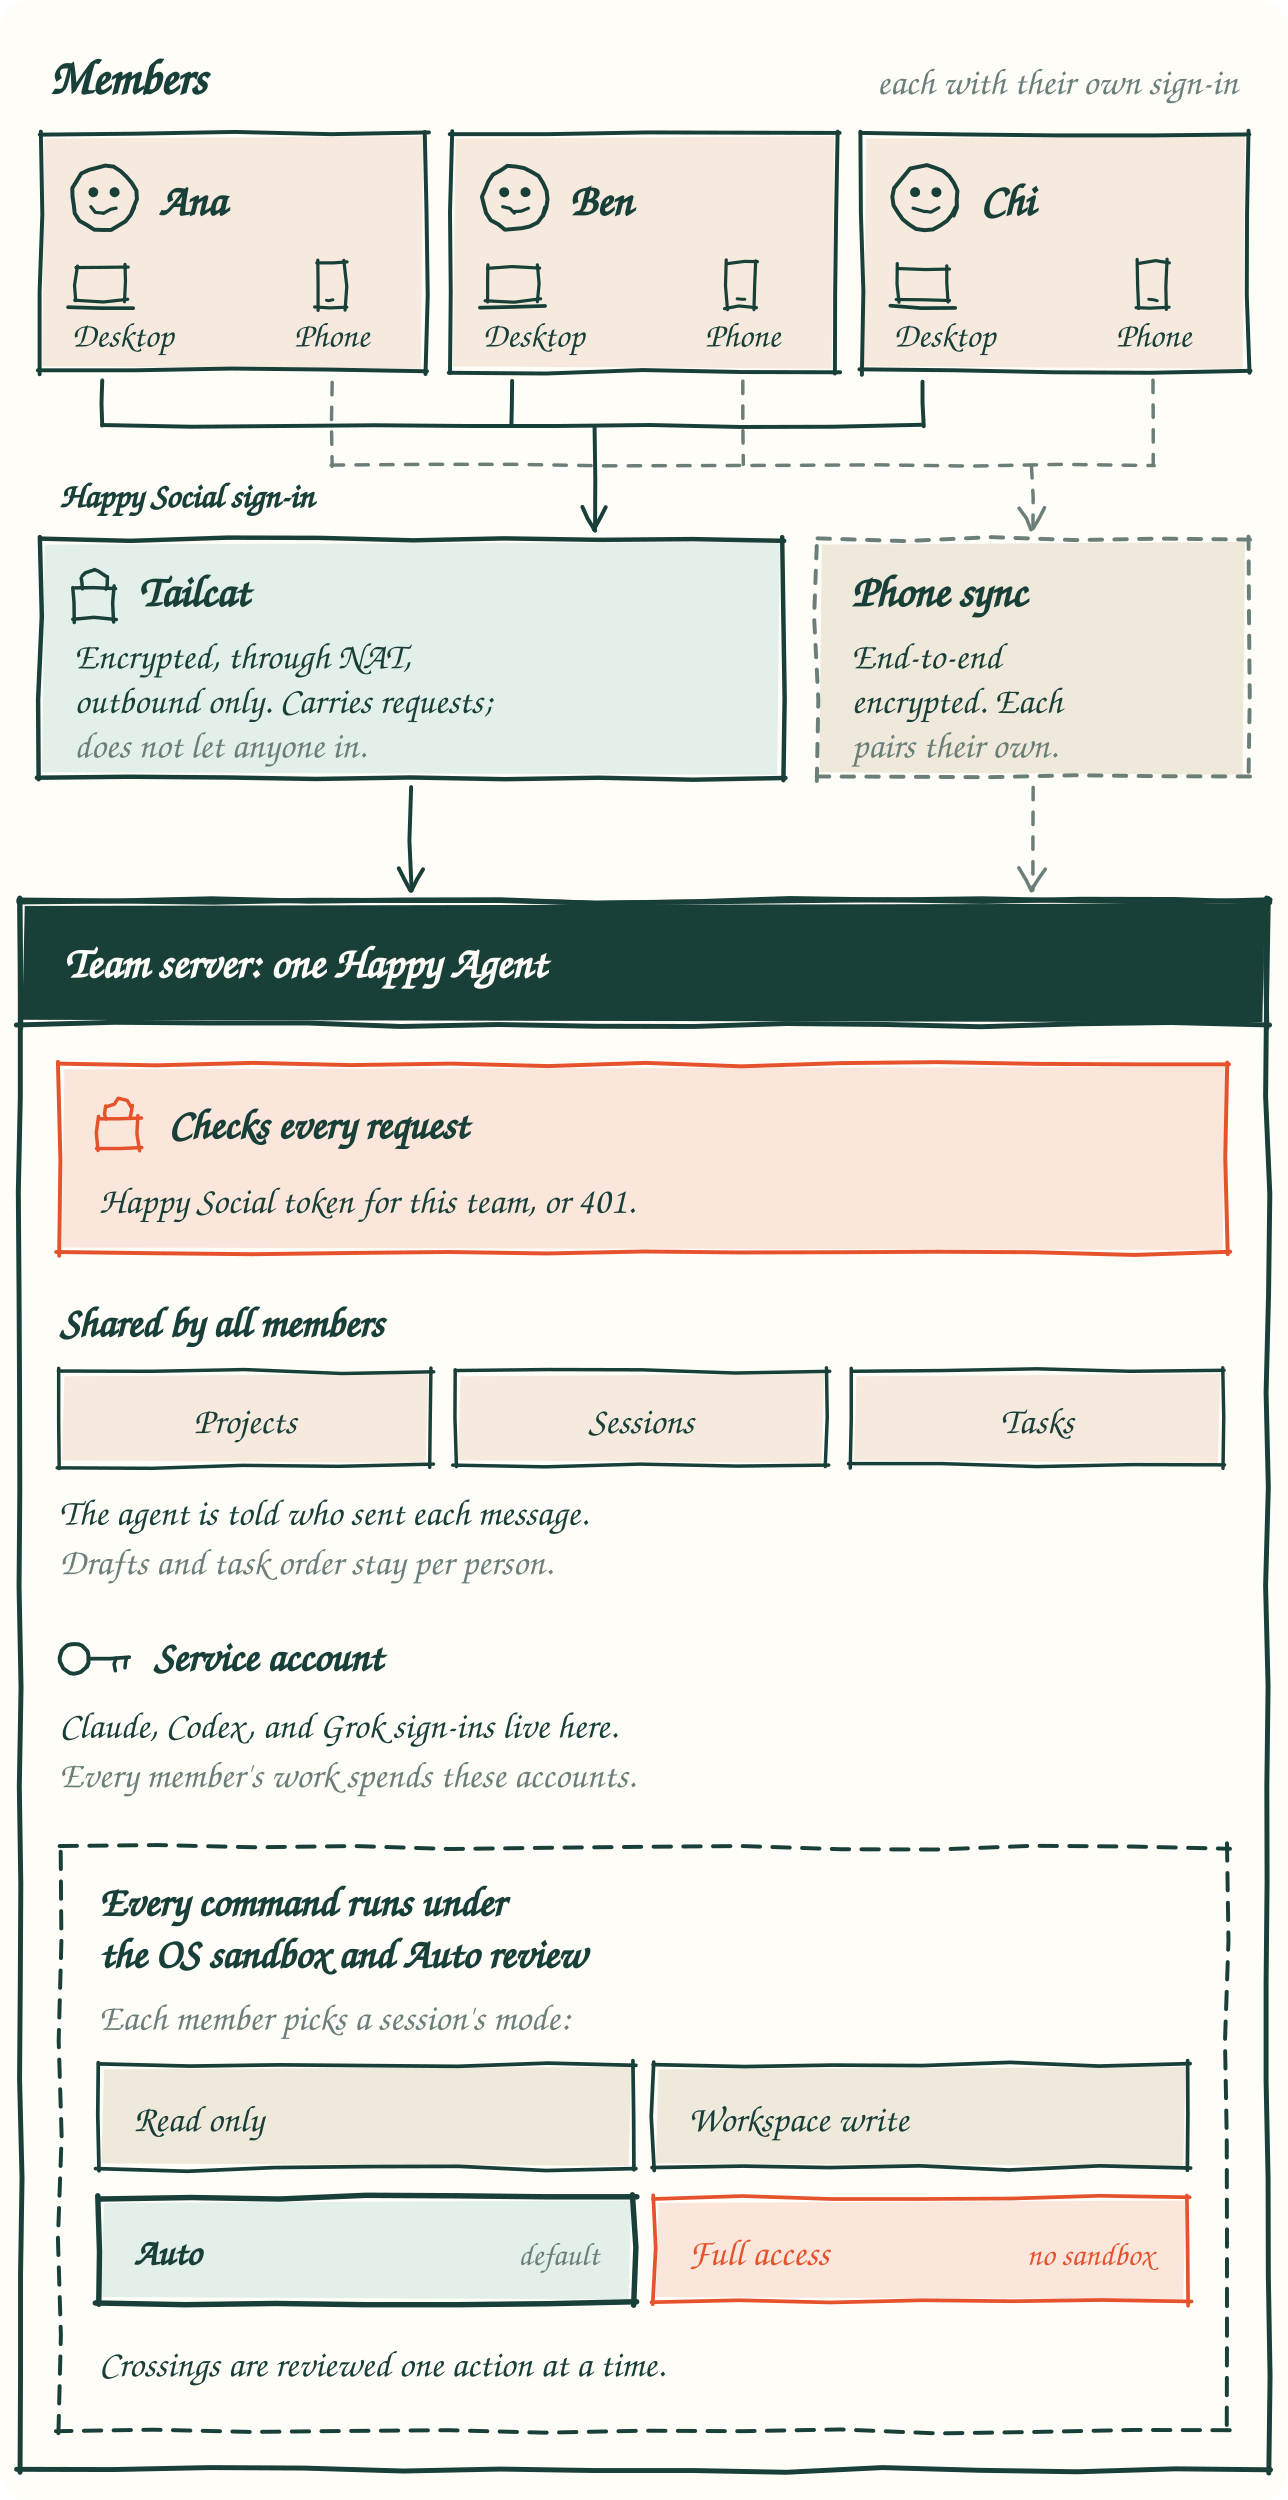
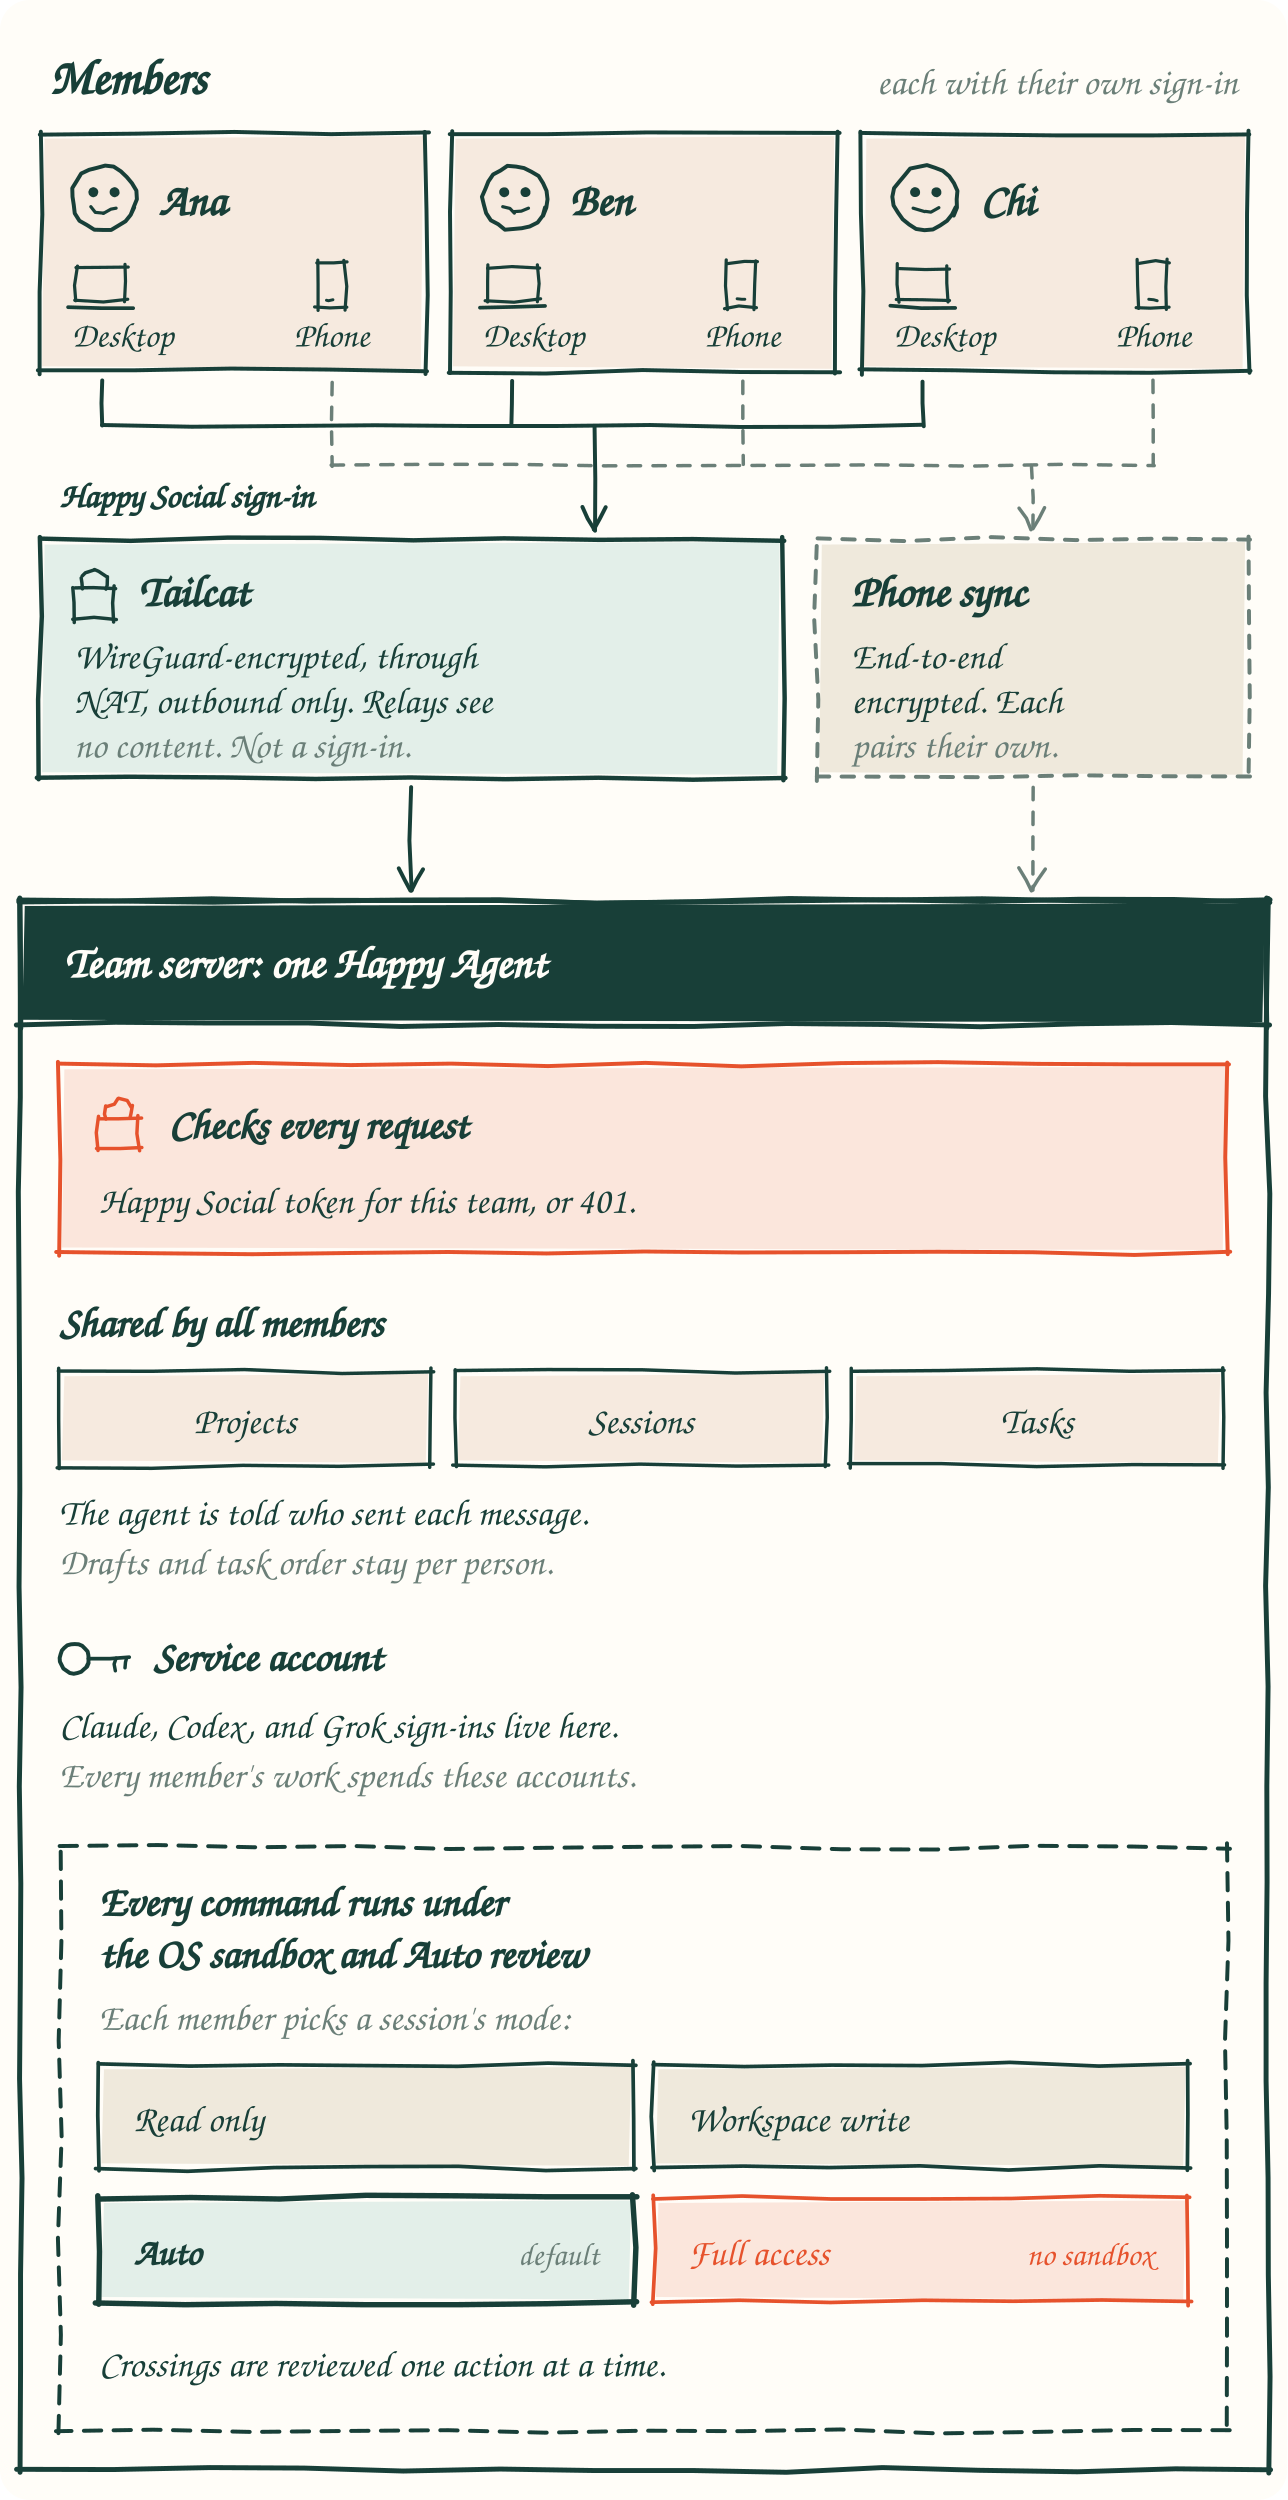
<svg xmlns="http://www.w3.org/2000/svg" width="520" height="1010" viewBox="0 0 520 1010" font-family="'Shantell Sans', 'Comic Sans MS', 'Chalkboard SE', 'Segoe Print', cursive" role="img">
  <rect x="0" y="0" width="520" height="1010" rx="12" fill="#fffdf8" />
  <text x="20" y="38" font-size="20" font-weight="700" fill="#183f38">Members</text>
  <text x="500" y="38" font-size="15" font-weight="400" fill="#6b7f78" text-anchor="end">each with their own sign-in</text>
  <path d="M18 56 L171 55 L170 149 L17 148 Z" fill="#f6eadf" />
  <path d="M16.1 54.4 L55.2 54.0 L94.7 53.3 L133.8 54.2 L173.3 53.5" fill="none" stroke="#183f38" stroke-width="1.6" stroke-linecap="round" stroke-linejoin="round" />
  <path d="M171.6 53.3 L172.3 84.8 L172.8 119.3 L171.9 151.1" fill="none" stroke="#183f38" stroke-width="1.6" stroke-linecap="round" stroke-linejoin="round" />
  <path d="M172.5 150.0 L132.6 149.3 L93.5 148.9 L54.4 149.6 L15.3 149.6" fill="none" stroke="#183f38" stroke-width="1.6" stroke-linecap="round" stroke-linejoin="round" />
  <path d="M16.0 151.2 L16.0 117.9 L17.1 86.7 L16.5 53.2" fill="none" stroke="#183f38" stroke-width="1.6" stroke-linecap="round" stroke-linejoin="round" />
  <path d="M54.2 83.8 L52.8 86.8 L50.7 89.4 L47.9 91.1 L44.9 92.9 L41.5 92.9 L38.1 92.8 L35.1 90.9 L32.1 89.2 L30.2 86.2 L29.8 82.8 L29.3 79.5 L29.2 76.0 L31.0 73.1 L32.8 70.1 L36.0 68.6 L39.2 67.8 L42.5 66.9 L45.9 67.3 L48.8 69.2 L51.2 71.5 L53.3 74.0 L55.1 77.0 L55.3 80.5 L54.0 83.7 L52.8 86.8" fill="none" stroke="#183f38" stroke-width="1.6" stroke-linecap="round" stroke-linejoin="round" />
  <path d="M38.6 77.9 L38.5 78.2 L38.4 78.4 L38.2 78.5 L37.9 78.6 L37.7 78.7 L37.4 78.6 L37.2 78.5 L37.0 78.3 L36.8 78.1 L36.8 77.9 L36.7 77.6 L36.8 77.4 L36.9 77.1 L37.0 76.9 L37.2 76.8 L37.5 76.7 L37.7 76.6 L38.0 76.7 L38.2 76.8 L38.5 77.0 L38.6 77.2 L38.7 77.4 L38.7 77.7 L38.6 77.9 L38.5 78.2" fill="none" stroke="#183f38" stroke-width="2" stroke-linecap="round" stroke-linejoin="round" />
  <path d="M47.3 78.0 L47.1 78.2 L47.0 78.4 L46.7 78.5 L46.5 78.6 L46.3 78.7 L46.0 78.6 L45.8 78.5 L45.6 78.3 L45.4 78.1 L45.3 77.9 L45.3 77.6 L45.3 77.4 L45.4 77.1 L45.6 76.9 L45.8 76.8 L46.1 76.7 L46.3 76.6 L46.6 76.7 L46.8 76.8 L47.0 77.0 L47.2 77.2 L47.2 77.4 L47.3 77.7 L47.3 78.0 L47.1 78.2" fill="none" stroke="#183f38" stroke-width="2" stroke-linecap="round" stroke-linejoin="round" />
  <path d="M36.7 83.5 L38.5 85.8 L41.7 86.1" fill="none" stroke="#183f38" stroke-width="1.3" stroke-linecap="round" stroke-linejoin="round" />
  <path d="M41.8 86.2 L44.8 84.5 L46.9 84.1" fill="none" stroke="#183f38" stroke-width="1.3" stroke-linecap="round" stroke-linejoin="round" />
  <text x="64" y="87" font-size="18" font-weight="700" fill="#183f38">Ana</text>
  <path d="M30.7 108.1 L42.2 108.0 L51.8 107.9" fill="none" stroke="#183f38" stroke-width="1.3" stroke-linecap="round" stroke-linejoin="round" />
  <path d="M50.5 106.8 L50.7 113.6 L50.3 121.9" fill="none" stroke="#183f38" stroke-width="1.3" stroke-linecap="round" stroke-linejoin="round" />
  <path d="M51.6 120.9 L41.8 122.0 L30.2 121.3" fill="none" stroke="#183f38" stroke-width="1.3" stroke-linecap="round" stroke-linejoin="round" />
  <path d="M30.6 121.5 L30.1 115.3 L31.3 107.5" fill="none" stroke="#183f38" stroke-width="1.3" stroke-linecap="round" stroke-linejoin="round" />
  <path d="M27.5 124.1 L41.0 124.5 L53.8 124.5" fill="none" stroke="#183f38" stroke-width="1.5" stroke-linecap="round" stroke-linejoin="round" />
  <text x="29" y="140" font-size="14" font-weight="400" fill="#183f38">Desktop</text>
  <path d="M128.0 106.2 L134.8 106.2 L140.2 105.8" fill="none" stroke="#183f38" stroke-width="1.3" stroke-linecap="round" stroke-linejoin="round" />
  <path d="M138.9 105.2 L140.1 115.7 L139.4 125.3" fill="none" stroke="#183f38" stroke-width="1.3" stroke-linecap="round" stroke-linejoin="round" />
  <path d="M140.1 124.1 L133.3 124.4 L127.1 124.0" fill="none" stroke="#183f38" stroke-width="1.3" stroke-linecap="round" stroke-linejoin="round" />
  <path d="M128.5 125.4 L128.5 114.8 L128.4 105.1" fill="none" stroke="#183f38" stroke-width="1.3" stroke-linecap="round" stroke-linejoin="round" />
  <path d="M131.9 121.3 L132.7 121.5 L134.5 121.1" fill="none" stroke="#183f38" stroke-width="1.2" stroke-linecap="round" stroke-linejoin="round" />
  <text x="134" y="140" font-size="14" font-weight="400" fill="#183f38" text-anchor="middle">Phone</text>
  <path d="M184 56 L337 55 L336 149 L183 148 Z" fill="#f6eadf" />
  <path d="M181.7 54.2 L221.2 54.2 L261.3 53.5 L298.8 53.6 L339.2 53.7" fill="none" stroke="#183f38" stroke-width="1.6" stroke-linecap="round" stroke-linejoin="round" />
  <path d="M338.4 53.2 L337.8 86.5 L337.4 118.7 L337.3 150.9" fill="none" stroke="#183f38" stroke-width="1.6" stroke-linecap="round" stroke-linejoin="round" />
  <path d="M339.4 150.4 L299.3 150.3 L259.6 149.5 L220.5 150.9 L181.3 150.6" fill="none" stroke="#183f38" stroke-width="1.6" stroke-linecap="round" stroke-linejoin="round" />
  <path d="M181.8 150.7 L182.1 117.9 L181.8 85.5 L182.7 53.0" fill="none" stroke="#183f38" stroke-width="1.6" stroke-linecap="round" stroke-linejoin="round" />
  <path d="M220.2 83.8 L219.3 87.1 L217.2 89.9 L214.0 91.5 L210.8 92.2 L207.5 92.5 L204.0 92.8 L201.3 90.6 L198.3 89.0 L196.4 86.1 L195.5 82.8 L194.7 79.5 L196.1 76.3 L197.3 73.3 L199.2 70.5 L202.2 68.9 L205.0 67.0 L208.5 67.3 L211.7 67.9 L214.7 69.4 L217.6 71.1 L219.4 74.0 L220.8 77.1 L221.2 80.5 L220.7 83.9 L219.4 87.2" fill="none" stroke="#183f38" stroke-width="1.6" stroke-linecap="round" stroke-linejoin="round" />
  <path d="M204.7 78.0 L204.5 78.2 L204.4 78.4 L204.2 78.5 L203.9 78.6 L203.7 78.7 L203.4 78.6 L203.2 78.5 L203.0 78.3 L202.8 78.1 L202.7 77.9 L202.7 77.6 L202.7 77.4 L202.8 77.1 L203.0 76.9 L203.2 76.8 L203.5 76.7 L203.7 76.7 L204.0 76.7 L204.3 76.8 L204.4 77.0 L204.6 77.2 L204.7 77.4 L204.7 77.7 L204.7 78.0 L204.6 78.2" fill="none" stroke="#183f38" stroke-width="2" stroke-linecap="round" stroke-linejoin="round" />
  <path d="M213.3 78.0 L213.2 78.2 L213.0 78.4 L212.8 78.5 L212.5 78.6 L212.3 78.6 L212.0 78.6 L211.7 78.5 L211.5 78.3 L211.4 78.1 L211.3 77.9 L211.3 77.6 L211.3 77.4 L211.4 77.1 L211.6 76.9 L211.8 76.8 L212.1 76.7 L212.3 76.6 L212.6 76.7 L212.8 76.8 L213.0 77.0 L213.2 77.2 L213.3 77.4 L213.3 77.7 L213.2 78.0 L213.1 78.2" fill="none" stroke="#183f38" stroke-width="2" stroke-linecap="round" stroke-linejoin="round" />
  <path d="M203.1 83.5 L206.0 84.2 L207.8 86.1" fill="none" stroke="#183f38" stroke-width="1.3" stroke-linecap="round" stroke-linejoin="round" />
  <path d="M207.6 85.5 L210.6 85.3 L213.5 84.1" fill="none" stroke="#183f38" stroke-width="1.3" stroke-linecap="round" stroke-linejoin="round" />
  <text x="230" y="87" font-size="18" font-weight="700" fill="#183f38">Ben</text>
  <path d="M197.0 108.4 L206.7 107.7 L218.0 108.3" fill="none" stroke="#183f38" stroke-width="1.3" stroke-linecap="round" stroke-linejoin="round" />
  <path d="M217.1 107.0 L217.8 114.6 L217.1 121.9" fill="none" stroke="#183f38" stroke-width="1.3" stroke-linecap="round" stroke-linejoin="round" />
  <path d="M218.4 120.7 L207.7 122.1 L196.0 121.5" fill="none" stroke="#183f38" stroke-width="1.3" stroke-linecap="round" stroke-linejoin="round" />
  <path d="M197.0 122.0 L197.0 113.6 L197.1 107.0" fill="none" stroke="#183f38" stroke-width="1.3" stroke-linecap="round" stroke-linejoin="round" />
  <path d="M193.9 124.3 L207.1 124.0 L220.2 123.6" fill="none" stroke="#183f38" stroke-width="1.5" stroke-linecap="round" stroke-linejoin="round" />
  <text x="195" y="140" font-size="14" font-weight="400" fill="#183f38">Desktop</text>
  <path d="M293.9 106.5 L300.8 105.6 L306.0 105.7" fill="none" stroke="#183f38" stroke-width="1.3" stroke-linecap="round" stroke-linejoin="round" />
  <path d="M305.3 105.4 L304.9 114.6 L304.6 125.1" fill="none" stroke="#183f38" stroke-width="1.3" stroke-linecap="round" stroke-linejoin="round" />
  <path d="M305.6 124.3 L298.5 123.6 L292.7 124.7" fill="none" stroke="#183f38" stroke-width="1.3" stroke-linecap="round" stroke-linejoin="round" />
  <path d="M293.9 125.1 L293.1 115.5 L293.4 105.0" fill="none" stroke="#183f38" stroke-width="1.3" stroke-linecap="round" stroke-linejoin="round" />
  <path d="M297.8 120.7 L299.6 120.9 L300.9 120.9" fill="none" stroke="#183f38" stroke-width="1.2" stroke-linecap="round" stroke-linejoin="round" />
  <text x="300" y="140" font-size="14" font-weight="400" fill="#183f38" text-anchor="middle">Phone</text>
  <path d="M350 56 L503 55 L502 149 L349 148 Z" fill="#f6eadf" />
  <path d="M347.7 53.7 L387.5 54.3 L426.6 54.7 L466.0 54.7 L504.7 54.3" fill="none" stroke="#183f38" stroke-width="1.6" stroke-linecap="round" stroke-linejoin="round" />
  <path d="M504.4 52.8 L503.8 86.5 L503.7 119.3 L504.8 150.6" fill="none" stroke="#183f38" stroke-width="1.6" stroke-linecap="round" stroke-linejoin="round" />
  <path d="M505.2 149.8 L464.7 150.6 L425.8 150.4 L385.8 149.6 L347.2 149.2" fill="none" stroke="#183f38" stroke-width="1.6" stroke-linecap="round" stroke-linejoin="round" />
  <path d="M348.2 151.4 L348.8 117.6 L347.8 86.2 L347.6 53.2" fill="none" stroke="#183f38" stroke-width="1.6" stroke-linecap="round" stroke-linejoin="round" />
  <path d="M386.1 83.7 L384.6 86.7 L382.6 89.2 L379.8 91.1 L376.9 92.7 L373.5 93.0 L370.1 92.5 L367.3 90.7 L364.7 88.6 L362.8 85.9 L361.0 83.0 L360.5 79.5 L361.2 76.0 L363.4 73.3 L365.5 70.8 L367.7 68.1 L371.1 67.4 L374.5 66.7 L377.8 67.8 L380.9 69.0 L383.5 71.2 L385.4 74.0 L386.8 77.1 L386.5 80.5 L386.6 83.9 L385.3 87.1" fill="none" stroke="#183f38" stroke-width="1.6" stroke-linecap="round" stroke-linejoin="round" />
  <path d="M370.6 77.9 L370.6 78.2 L370.4 78.4 L370.2 78.5 L369.9 78.6 L369.7 78.6 L369.4 78.6 L369.2 78.5 L369.0 78.4 L368.8 78.1 L368.7 77.9 L368.7 77.6 L368.7 77.4 L368.9 77.1 L369.0 76.9 L369.2 76.8 L369.5 76.6 L369.7 76.6 L370.0 76.7 L370.3 76.8 L370.5 77.0 L370.6 77.2 L370.7 77.4 L370.7 77.7 L370.7 78.0 L370.6 78.2" fill="none" stroke="#183f38" stroke-width="2" stroke-linecap="round" stroke-linejoin="round" />
  <path d="M379.3 78.0 L379.2 78.2 L379.0 78.4 L378.8 78.5 L378.5 78.7 L378.3 78.6 L378.0 78.6 L377.8 78.5 L377.6 78.3 L377.4 78.1 L377.3 77.9 L377.3 77.6 L377.4 77.4 L377.4 77.1 L377.6 76.9 L377.8 76.8 L378.1 76.7 L378.3 76.7 L378.6 76.7 L378.8 76.8 L379.1 77.0 L379.2 77.2 L379.3 77.4 L379.3 77.7 L379.3 78.0 L379.1 78.2" fill="none" stroke="#183f38" stroke-width="2" stroke-linecap="round" stroke-linejoin="round" />
  <path d="M368.9 84.1 L370.9 84.7 L373.6 85.5" fill="none" stroke="#183f38" stroke-width="1.3" stroke-linecap="round" stroke-linejoin="round" />
  <path d="M373.9 85.4 L376.1 85.7 L379.3 83.9" fill="none" stroke="#183f38" stroke-width="1.3" stroke-linecap="round" stroke-linejoin="round" />
  <text x="396" y="87" font-size="18" font-weight="700" fill="#183f38">Chi</text>
  <path d="M363.1 108.5 L373.8 108.9 L383.6 108.7" fill="none" stroke="#183f38" stroke-width="1.3" stroke-linecap="round" stroke-linejoin="round" />
  <path d="M382.5 107.4 L382.5 114.4 L383.0 122.0" fill="none" stroke="#183f38" stroke-width="1.3" stroke-linecap="round" stroke-linejoin="round" />
  <path d="M383.6 121.4 L372.8 121.1 L362.1 121.0" fill="none" stroke="#183f38" stroke-width="1.3" stroke-linecap="round" stroke-linejoin="round" />
  <path d="M363.2 122.1 L362.4 114.9 L362.5 106.5" fill="none" stroke="#183f38" stroke-width="1.3" stroke-linecap="round" stroke-linejoin="round" />
  <path d="M359.7 123.5 L372.3 124.5 L385.9 124.4" fill="none" stroke="#183f38" stroke-width="1.5" stroke-linecap="round" stroke-linejoin="round" />
  <text x="361" y="140" font-size="14" font-weight="400" fill="#183f38">Desktop</text>
  <path d="M459.6 106.5 L466.9 105.3 L472.4 106.2" fill="none" stroke="#183f38" stroke-width="1.3" stroke-linecap="round" stroke-linejoin="round" />
  <path d="M471.5 104.7 L471.0 115.9 L471.2 125.0" fill="none" stroke="#183f38" stroke-width="1.3" stroke-linecap="round" stroke-linejoin="round" />
  <path d="M472.3 124.1 L464.7 124.5 L459.0 124.3" fill="none" stroke="#183f38" stroke-width="1.3" stroke-linecap="round" stroke-linejoin="round" />
  <path d="M460.0 124.6 L459.6 115.3 L459.4 104.8" fill="none" stroke="#183f38" stroke-width="1.3" stroke-linecap="round" stroke-linejoin="round" />
  <path d="M464.1 120.9 L466.1 121.1 L467.5 121.5" fill="none" stroke="#183f38" stroke-width="1.2" stroke-linecap="round" stroke-linejoin="round" />
  <text x="466" y="140" font-size="14" font-weight="400" fill="#183f38" text-anchor="middle">Phone</text>
  <path d="M41.2 171.7 L77.5 172.4 L115.1 172.1 L151.5 171.8 L188.7 172.1 L225.5 172.1 L262.6 171.7 L299.0 172.5 L336.5 172.4 L372.5 171.6" fill="none" stroke="#183f38" stroke-width="1.6" stroke-linecap="round" stroke-linejoin="round" />
  <path d="M133.8 187.9 L171.0 187.6 L207.8 187.6 L244.3 188.2 L281.6 188.1 L318.3 188.0 L355.0 187.8 L392.5 188.3 L428.7 187.6 L466.3 188.1" fill="none" stroke="#6b7f78" stroke-width="1.4" stroke-linecap="round" stroke-linejoin="round" stroke-dasharray="5 5" />
  <path d="M41.3 153.7 L41.0 162.9 L41.3 171.9" fill="none" stroke="#183f38" stroke-width="1.6" stroke-linecap="round" stroke-linejoin="round" />
  <path d="M134.2 154.5 L133.9 171.0 L134.2 188.4" fill="none" stroke="#6b7f78" stroke-width="1.4" stroke-linecap="round" stroke-linejoin="round" stroke-dasharray="5 5" />
  <path d="M206.9 153.9 L206.8 163.2 L206.6 171.6" fill="none" stroke="#183f38" stroke-width="1.6" stroke-linecap="round" stroke-linejoin="round" />
  <path d="M300.1 154.0 L300.1 170.9 L300.3 187.6" fill="none" stroke="#6b7f78" stroke-width="1.4" stroke-linecap="round" stroke-linejoin="round" stroke-dasharray="5 5" />
  <path d="M372.7 154.2 L372.7 162.9 L373.2 172.2" fill="none" stroke="#183f38" stroke-width="1.6" stroke-linecap="round" stroke-linejoin="round" />
  <path d="M465.8 153.6 L465.9 171.1 L465.9 187.6" fill="none" stroke="#6b7f78" stroke-width="1.4" stroke-linecap="round" stroke-linejoin="round" stroke-dasharray="5 5" />
  <path d="M240.2 172.1 L240.5 193.5 L240.4 213.9" fill="none" stroke="#183f38" stroke-width="1.6" stroke-linecap="round" stroke-linejoin="round" />
  <path d="M235.3 204.8 L237.4 209.5 L240.4 214.4" fill="none" stroke="#183f38" stroke-width="1.6" stroke-linecap="round" stroke-linejoin="round" />
  <path d="M244.7 204.9 L242.4 209.4 L239.9 213.9" fill="none" stroke="#183f38" stroke-width="1.6" stroke-linecap="round" stroke-linejoin="round" />
  <path d="M416.7 188.1 L417.4 201.0 L417.3 214.1" fill="none" stroke="#6b7f78" stroke-width="1.4" stroke-linecap="round" stroke-linejoin="round" stroke-dasharray="5 5" />
  <path d="M411.7 205.3 L414.7 209.4 L416.5 214.0" fill="none" stroke="#6b7f78" stroke-width="1.4" stroke-linecap="round" stroke-linejoin="round" />
  <path d="M422.0 205.1 L419.7 209.6 L417.3 213.6" fill="none" stroke="#6b7f78" stroke-width="1.4" stroke-linecap="round" stroke-linejoin="round" />
  <text x="24" y="205" font-size="14" font-weight="700" fill="#183f38">Happy Social sign-in</text>
  <path d="M18 220 L315 219 L314 313 L17 312 Z" fill="#e3efe9" />
  <path d="M16.3 217.6 L52.8 218.5 L92.0 217.2 L129.1 217.3 L167.0 218.3 L203.6 217.5 L242.3 218.1 L279.9 217.8 L316.8 218.5" fill="none" stroke="#183f38" stroke-width="1.8" stroke-linecap="round" stroke-linejoin="round" />
  <path d="M316.0 217.0 L316.5 250.1 L317.0 282.2 L316.5 315.2" fill="none" stroke="#183f38" stroke-width="1.8" stroke-linecap="round" stroke-linejoin="round" />
  <path d="M317.3 314.3 L280.0 315.0 L241.8 314.2 L204.2 314.8 L165.8 314.1 L127.5 314.7 L91.5 314.1 L52.1 313.8 L14.9 314.2" fill="none" stroke="#183f38" stroke-width="1.8" stroke-linecap="round" stroke-linejoin="round" />
  <path d="M15.6 314.8 L15.4 282.6 L16.9 249.0 L16.1 217.0" fill="none" stroke="#183f38" stroke-width="1.8" stroke-linecap="round" stroke-linejoin="round" />
  <path d="M30.4 237.5 L37.7 237.4 L46.7 237.8" fill="none" stroke="#183f38" stroke-width="1.4" stroke-linecap="round" stroke-linejoin="round" />
  <path d="M46.1 236.7 L45.5 243.6 L45.9 251.3" fill="none" stroke="#183f38" stroke-width="1.4" stroke-linecap="round" stroke-linejoin="round" />
  <path d="M47.0 250.3 L38.0 249.4 L29.4 250.2" fill="none" stroke="#183f38" stroke-width="1.4" stroke-linecap="round" stroke-linejoin="round" />
  <path d="M30.0 251.5 L29.9 243.4 L29.4 237.4" fill="none" stroke="#183f38" stroke-width="1.4" stroke-linecap="round" stroke-linejoin="round" />
  <path d="M33.3 237.9 L33.1 235.5 L32.8 233.5" fill="none" stroke="#183f38" stroke-width="1.4" stroke-linecap="round" stroke-linejoin="round" />
  <path d="M33.2 232.7 L34.5 231.4 L37.9 230.3" fill="none" stroke="#183f38" stroke-width="1.4" stroke-linecap="round" stroke-linejoin="round" />
  <path d="M38.2 230.1 L39.8 230.8 L42.8 232.8" fill="none" stroke="#183f38" stroke-width="1.4" stroke-linecap="round" stroke-linejoin="round" />
  <path d="M43.4 233.0 L43.3 236.5 L42.8 238.0" fill="none" stroke="#183f38" stroke-width="1.4" stroke-linecap="round" stroke-linejoin="round" />
  <text x="56" y="245" font-size="18" font-weight="700" fill="#183f38">Tailcat</text>
-   <text x="30" y="270" font-size="15" font-weight="400" fill="#183f38">Encrypted, through NAT,</text>
-   <text x="30" y="288" font-size="15" font-weight="400" fill="#183f38">outbound only. Carries requests;</text>
-   <text x="30" y="306" font-size="15" font-weight="400" fill="#6b7f78">does not let anyone in.</text>
+   <text x="30" y="270" font-size="15" font-weight="400" fill="#183f38">WireGuard-encrypted, through</text>
+   <text x="30" y="288" font-size="15" font-weight="400" fill="#183f38">NAT, outbound only. Relays see</text>
+   <text x="30" y="306" font-size="15" font-weight="400" fill="#6b7f78">no content. Not a sign-in.</text>
  <path d="M332 220 L503 219 L502 313 L331 312 Z" fill="#efe9dc" />
  <path d="M330.3 217.5 L365.6 218.6 L400.6 217.0 L434.5 218.2 L469.2 217.6 L505.0 218.0" fill="none" stroke="#6b7f78" stroke-width="1.6" stroke-linecap="round" stroke-linejoin="round" stroke-dasharray="5 5" />
  <path d="M504.4 216.8 L504.6 249.5 L504.9 281.5 L504.4 314.7" fill="none" stroke="#6b7f78" stroke-width="1.6" stroke-linecap="round" stroke-linejoin="round" stroke-dasharray="5 5" />
  <path d="M505.0 313.7 L470.5 313.6 L434.2 313.2 L399.0 314.0 L364.6 313.8 L329.2 313.7" fill="none" stroke="#6b7f78" stroke-width="1.6" stroke-linecap="round" stroke-linejoin="round" stroke-dasharray="5 5" />
  <path d="M330.0 315.5 L330.6 282.6 L328.9 249.4 L330.1 216.7" fill="none" stroke="#6b7f78" stroke-width="1.6" stroke-linecap="round" stroke-linejoin="round" stroke-dasharray="5 5" />
  <text x="344" y="245" font-size="18" font-weight="700" fill="#183f38">Phone sync</text>
  <text x="344" y="270" font-size="15" font-weight="400" fill="#183f38">End-to-end</text>
  <text x="344" y="288" font-size="15" font-weight="400" fill="#183f38">encrypted. Each</text>
  <text x="344" y="306" font-size="15" font-weight="400" fill="#6b7f78">pairs their own.</text>
  <path d="M166.1 318.0 L165.4 339.6 L166.3 359.7" fill="none" stroke="#183f38" stroke-width="1.6" stroke-linecap="round" stroke-linejoin="round" />
  <path d="M161.1 350.8 L163.5 355.5 L165.8 359.8" fill="none" stroke="#183f38" stroke-width="1.6" stroke-linecap="round" stroke-linejoin="round" />
  <path d="M170.9 351.2 L168.4 355.4 L166.2 359.8" fill="none" stroke="#183f38" stroke-width="1.6" stroke-linecap="round" stroke-linejoin="round" />
  <path d="M417.4 318.1 L417.3 338.8 L417.3 359.6" fill="none" stroke="#6b7f78" stroke-width="1.4" stroke-linecap="round" stroke-linejoin="round" stroke-dasharray="5 5" />
  <path d="M411.6 350.6 L414.6 355.6 L416.7 359.9" fill="none" stroke="#6b7f78" stroke-width="1.4" stroke-linecap="round" stroke-linejoin="round" />
  <path d="M422.3 351.1 L419.3 355.4 L416.7 359.6" fill="none" stroke="#6b7f78" stroke-width="1.4" stroke-linecap="round" stroke-linejoin="round" />
  <path d="M7.6 364.4 L46.7 364.0 L86.0 364.5 L125.2 363.7 L163.0 363.8 L201.3 363.8 L241.5 364.9 L280.5 364.3 L319.0 363.0 L357.3 363.6 L396.8 363.1 L435.1 363.9 L474.7 364.5 L513.1 363.5" fill="none" stroke="#183f38" stroke-width="2" stroke-linecap="round" stroke-linejoin="round" />
  <path d="M512.4 363.0 L511.7 402.8 L511.3 442.9 L513.0 482.3 L512.5 522.7 L511.5 562.6 L512.4 600.9 L511.3 640.7 L512.3 681.4 L511.8 721.6 L511.9 760.4 L511.5 801.2 L511.5 840.8 L512.3 879.9 L512.4 919.0 L513.1 960.2 L512.6 999.1" fill="none" stroke="#183f38" stroke-width="2" stroke-linecap="round" stroke-linejoin="round" />
  <path d="M513.3 997.8 L474.9 997.4 L435.3 998.6 L395.6 998.0 L356.5 996.9 L317.7 998.8 L280.3 998.1 L240.2 998.1 L202.1 997.5 L162.9 998.3 L122.8 997.1 L84.8 996.9 L45.7 997.7 L6.7 997.6" fill="none" stroke="#183f38" stroke-width="2" stroke-linecap="round" stroke-linejoin="round" />
  <path d="M8.1 998.8 L8.3 958.3 L8.3 918.8 L8.9 880.0 L7.9 839.8 L8.2 800.6 L8.4 761.0 L7.8 721.7 L8.5 681.7 L7.7 641.1 L8.0 602.3 L7.9 561.8 L7.7 522.8 L7.4 481.4 L8.2 443.3 L8.2 402.9 L8.0 362.8" fill="none" stroke="#183f38" stroke-width="2" stroke-linecap="round" stroke-linejoin="round" />
  <path d="M10 366 L511 365 L510 413 L9 412 Z" fill="#183f38" />
  <path d="M7.6 363.6 L46.7 364.0 L85.5 363.1 L124.9 364.1 L162.9 363.6 L202.0 363.5 L240.2 364.9 L280.9 364.4 L319.5 363.9 L358.2 363.5 L397.0 364.2 L436.1 363.3 L474.7 363.4 L513.0 364.6" fill="none" stroke="#183f38" stroke-width="2" stroke-linecap="round" stroke-linejoin="round" />
  <path d="M511.7 362.8 L511.3 388.1 L511.8 415.3" fill="none" stroke="#183f38" stroke-width="2" stroke-linecap="round" stroke-linejoin="round" />
  <path d="M512.9 414.1 L473.2 413.1 L436.0 413.6 L396.2 414.8 L358.3 413.9 L317.8 413.5 L280.3 414.7 L239.9 414.6 L201.3 413.9 L162.0 414.7 L124.8 413.3 L85.1 413.3 L46.7 413.0 L6.6 414.1" fill="none" stroke="#183f38" stroke-width="2" stroke-linecap="round" stroke-linejoin="round" />
  <path d="M8.4 415.4 L8.3 388.3 L8.0 363.4" fill="none" stroke="#183f38" stroke-width="2" stroke-linecap="round" stroke-linejoin="round" />
  <text x="26" y="395" font-size="18" font-weight="700" fill="#fffdf8">Team server: one Happy Agent</text>
  <path d="M26 432 L495 431 L494 505 L25 504 Z" fill="#fbe6dc" />
  <path d="M23.6 429.7 L63.0 430.4 L102.2 429.4 L141.7 430.3 L182.2 429.7 L221.4 430.7 L260.7 429.4 L299.5 430.8 L339.7 429.5 L379.0 429.1 L419.1 429.8 L457.6 430.0 L496.5 430.0" fill="none" stroke="#e6522c" stroke-width="1.6" stroke-linecap="round" stroke-linejoin="round" />
  <path d="M495.8 429.3 L495.0 467.6 L496.0 506.7" fill="none" stroke="#e6522c" stroke-width="1.6" stroke-linecap="round" stroke-linejoin="round" />
  <path d="M497.0 505.7 L458.3 507.0 L417.1 505.9 L379.0 505.7 L339.9 505.9 L298.9 506.0 L260.3 505.6 L220.8 506.4 L181.0 505.8 L142.2 506.2 L102.0 506.7 L61.8 506.3 L22.7 505.8" fill="none" stroke="#e6522c" stroke-width="1.6" stroke-linecap="round" stroke-linejoin="round" />
  <path d="M23.9 507.3 L24.4 468.6 L23.4 429.0" fill="none" stroke="#e6522c" stroke-width="1.6" stroke-linecap="round" stroke-linejoin="round" />
  <path d="M40.1 452.0 L47.6 452.0 L57.2 451.7" fill="none" stroke="#e6522c" stroke-width="1.4" stroke-linecap="round" stroke-linejoin="round" />
  <path d="M55.7 450.7 L55.3 458.0 L56.4 464.9" fill="none" stroke="#e6522c" stroke-width="1.4" stroke-linecap="round" stroke-linejoin="round" />
  <path d="M57.3 463.6 L48.8 464.0 L39.0 464.0" fill="none" stroke="#e6522c" stroke-width="1.4" stroke-linecap="round" stroke-linejoin="round" />
  <path d="M39.6 464.8 L38.9 457.6 L39.8 451.0" fill="none" stroke="#e6522c" stroke-width="1.4" stroke-linecap="round" stroke-linejoin="round" />
  <path d="M42.8 452.1 L42.2 450.1 L42.7 446.8" fill="none" stroke="#e6522c" stroke-width="1.4" stroke-linecap="round" stroke-linejoin="round" />
  <path d="M42.7 447.2 L46.2 446.1 L47.6 443.9" fill="none" stroke="#e6522c" stroke-width="1.4" stroke-linecap="round" stroke-linejoin="round" />
  <path d="M47.9 443.7 L51.4 444.6 L53.0 447.3" fill="none" stroke="#e6522c" stroke-width="1.4" stroke-linecap="round" stroke-linejoin="round" />
  <path d="M53.5 446.6 L52.9 450.0 L52.5 451.7" fill="none" stroke="#e6522c" stroke-width="1.4" stroke-linecap="round" stroke-linejoin="round" />
  <text x="68" y="460" font-size="17" font-weight="700" fill="#183f38">Checks every request</text>
  <text x="40" y="490" font-size="15" font-weight="400" fill="#183f38">Happy Social token for this team, or 401.</text>
  <text x="24" y="540" font-size="17" font-weight="700" fill="#183f38">Shared by all members</text>
  <path d="M26 556 L173 555 L172 591 L25 590 Z" fill="#f6eadf" />
  <path d="M23.6 553.9 L61.3 554.0 L98.7 553.3 L138.2 554.9 L175.2 554.2" fill="none" stroke="#183f38" stroke-width="1.4" stroke-linecap="round" stroke-linejoin="round" />
  <path d="M174.1 552.7 L173.8 573.9 L173.6 592.8" fill="none" stroke="#183f38" stroke-width="1.4" stroke-linecap="round" stroke-linejoin="round" />
  <path d="M175.1 591.5 L136.8 592.4 L98.1 592.0 L61.4 593.2 L23.1 593.0" fill="none" stroke="#183f38" stroke-width="1.4" stroke-linecap="round" stroke-linejoin="round" />
  <path d="M23.9 593.3 L23.7 573.6 L23.7 552.8" fill="none" stroke="#183f38" stroke-width="1.4" stroke-linecap="round" stroke-linejoin="round" />
  <text x="99" y="579" font-size="15" font-weight="400" fill="#183f38" text-anchor="middle">Projects</text>
  <path d="M186 556 L333 555 L332 591 L185 590 Z" fill="#f6eadf" />
  <path d="M184.0 553.7 L221.2 553.3 L259.4 553.4 L297.1 554.7 L335.2 554.0" fill="none" stroke="#183f38" stroke-width="1.4" stroke-linecap="round" stroke-linejoin="round" />
  <path d="M333.9 552.6 L334.2 572.7 L333.4 592.5" fill="none" stroke="#183f38" stroke-width="1.4" stroke-linecap="round" stroke-linejoin="round" />
  <path d="M334.8 591.9 L297.8 592.3 L258.5 591.5 L220.3 592.6 L182.9 591.9" fill="none" stroke="#183f38" stroke-width="1.4" stroke-linecap="round" stroke-linejoin="round" />
  <path d="M184.4 592.5 L183.8 572.8 L183.9 553.4" fill="none" stroke="#183f38" stroke-width="1.4" stroke-linecap="round" stroke-linejoin="round" />
  <text x="259" y="579" font-size="15" font-weight="400" fill="#183f38" text-anchor="middle">Sessions</text>
  <path d="M346 556 L493 555 L492 591 L345 590 Z" fill="#f6eadf" />
  <path d="M344.3 554.0 L380.9 553.7 L419.0 553.0 L456.6 554.0 L494.5 553.6" fill="none" stroke="#183f38" stroke-width="1.4" stroke-linecap="round" stroke-linejoin="round" />
  <path d="M494.0 552.6 L494.4 572.5 L494.1 593.2" fill="none" stroke="#183f38" stroke-width="1.4" stroke-linecap="round" stroke-linejoin="round" />
  <path d="M494.7 591.8 L457.4 591.7 L418.8 592.5 L380.5 591.3 L342.8 591.3" fill="none" stroke="#183f38" stroke-width="1.4" stroke-linecap="round" stroke-linejoin="round" />
  <path d="M343.5 593.1 L343.9 573.6 L343.9 552.8" fill="none" stroke="#183f38" stroke-width="1.4" stroke-linecap="round" stroke-linejoin="round" />
  <text x="419" y="579" font-size="15" font-weight="400" fill="#183f38" text-anchor="middle">Tasks</text>
  <text x="24" y="616" font-size="15" font-weight="400" fill="#183f38">The agent is told who sent each message.</text>
  <text x="24" y="636" font-size="15" font-weight="400" fill="#6b7f78">Drafts and task order stay per person.</text>
  <path d="M35.8 671.8 L35.2 673.3 L34.0 674.3 L32.8 675.4 L31.3 675.9 L29.8 676.2 L28.2 675.9 L26.9 675.0 L25.6 674.1 L24.9 672.7 L24.2 671.3 L24.1 669.8 L24.5 668.3 L25.0 666.8 L26.0 665.7 L27.2 664.7 L28.7 664.3 L30.2 664.2 L31.8 664.3 L33.2 664.9 L34.3 666.0 L35.4 667.2 L35.7 668.7 L35.8 670.2 L35.7 671.8 L35.0 673.2" fill="none" stroke="#183f38" stroke-width="1.6" stroke-linecap="round" stroke-linejoin="round" />
  <path d="M35.7 670.1 L44.4 670.1 L52.2 669.5" fill="none" stroke="#183f38" stroke-width="1.5" stroke-linecap="round" stroke-linejoin="round" />
  <path d="M46.9 669.9 L46.1 672.3 L46.6 675.0" fill="none" stroke="#183f38" stroke-width="1.4" stroke-linecap="round" stroke-linejoin="round" />
  <path d="M51.1 670.0 L50.7 671.5 L50.5 673.8" fill="none" stroke="#183f38" stroke-width="1.4" stroke-linecap="round" stroke-linejoin="round" />
  <text x="62" y="675" font-size="17" font-weight="700" fill="#183f38">Service account</text>
  <text x="24" y="702" font-size="15" font-weight="400" fill="#183f38">Claude, Codex, and Grok sign-ins live here.</text>
  <text x="24" y="722" font-size="15" font-weight="400" fill="#6b7f78">Every member's work spends these accounts.</text>
  <path d="M24.1 745.8 L63.8 745.4 L102.8 746.3 L143.2 745.8 L181.8 747.0 L221.6 746.5 L260.7 746.1 L299.7 745.8 L340.0 747.1 L378.5 747.2 L417.2 745.7 L457.6 746.0 L496.9 746.9" fill="none" stroke="#183f38" stroke-width="1.6" stroke-linecap="round" stroke-linejoin="round" stroke-dasharray="7 5" />
  <path d="M495.7 744.7 L496.3 784.1 L494.9 824.4 L495.6 863.5 L495.7 904.0 L495.7 943.6 L495.6 983.3" fill="none" stroke="#183f38" stroke-width="1.6" stroke-linecap="round" stroke-linejoin="round" stroke-dasharray="7 5" />
  <path d="M496.8 981.8 L458.3 981.7 L418.4 982.5 L378.9 983.1 L339.6 981.5 L299.7 982.2 L260.1 982.0 L220.1 982.8 L181.1 981.8 L141.0 982.1 L101.4 982.5 L61.8 981.6 L22.6 982.2" fill="none" stroke="#183f38" stroke-width="1.6" stroke-linecap="round" stroke-linejoin="round" stroke-dasharray="7 5" />
  <path d="M23.6 983.0 L24.6 943.3 L23.4 904.4 L24.9 863.1 L23.7 824.3 L24.8 784.5 L24.5 744.8" fill="none" stroke="#183f38" stroke-width="1.6" stroke-linecap="round" stroke-linejoin="round" stroke-dasharray="7 5" />
  <text x="40" y="774" font-size="17" font-weight="700" fill="#183f38">Every command runs under</text>
  <text x="40" y="795" font-size="17" font-weight="700" fill="#183f38">the OS sandbox and Auto review</text>
  <text x="40" y="820" font-size="15" font-weight="400" fill="#6b7f78">Each member picks a session's mode:</text>
  <path d="M42 836 L255 835 L254 875 L41 874 Z" fill="#efe9dc" />
  <path d="M39.8 833.8 L76.7 834.7 L113.0 834.2 L148.3 834.5 L184.9 834.8 L221.4 833.5 L256.9 834.4" fill="none" stroke="#183f38" stroke-width="1.5" stroke-linecap="round" stroke-linejoin="round" />
  <path d="M255.7 832.5 L256.0 855.9 L256.1 876.6" fill="none" stroke="#183f38" stroke-width="1.5" stroke-linecap="round" stroke-linejoin="round" />
  <path d="M256.9 876.1 L220.5 876.9 L185.3 875.2 L148.4 875.3 L110.8 875.7 L75.8 877.2 L38.6 876.1" fill="none" stroke="#183f38" stroke-width="1.5" stroke-linecap="round" stroke-linejoin="round" />
  <path d="M40.0 877.0 L39.5 854.6 L39.7 833.3" fill="none" stroke="#183f38" stroke-width="1.5" stroke-linecap="round" stroke-linejoin="round" />
  <text x="54" y="861" font-size="15" font-weight="400" fill="#183f38">Read only</text>
  <path d="M266 836 L479 835 L478 875 L265 874 Z" fill="#efe9dc" />
  <path d="M263.9 834.1 L300.7 834.9 L336.1 834.3 L372.6 834.5 L408.0 833.2 L444.0 834.7 L480.8 833.7" fill="none" stroke="#183f38" stroke-width="1.5" stroke-linecap="round" stroke-linejoin="round" />
  <path d="M479.8 832.5 L479.9 854.3 L479.7 876.8" fill="none" stroke="#183f38" stroke-width="1.5" stroke-linecap="round" stroke-linejoin="round" />
  <path d="M481.0 875.9 L444.2 875.0 L407.5 876.7 L371.6 875.0 L335.0 875.7 L300.3 875.1 L263.4 875.7" fill="none" stroke="#183f38" stroke-width="1.5" stroke-linecap="round" stroke-linejoin="round" />
  <path d="M264.3 876.9 L263.1 855.1 L264.1 833.1" fill="none" stroke="#183f38" stroke-width="1.5" stroke-linecap="round" stroke-linejoin="round" />
  <text x="278" y="861" font-size="15" font-weight="400" fill="#183f38">Workspace write</text>
  <path d="M42 890 L255 889 L254 929 L41 928 Z" fill="#e3efe9" />
  <path d="M40.4 888.4 L77.2 887.8 L113.0 888.4 L147.9 886.9 L184.0 887.1 L220.0 887.5 L257.3 887.5" fill="none" stroke="#183f38" stroke-width="2.2" stroke-linecap="round" stroke-linejoin="round" />
  <path d="M255.5 886.7 L256.9 908.0 L256.0 931.3" fill="none" stroke="#183f38" stroke-width="2.2" stroke-linecap="round" stroke-linejoin="round" />
  <path d="M257.2 929.9 L221.3 930.7 L184.9 931.1 L147.2 931.1 L111.5 930.6 L74.8 931.1 L38.5 930.4" fill="none" stroke="#183f38" stroke-width="2.2" stroke-linecap="round" stroke-linejoin="round" />
  <path d="M39.9 930.9 L40.2 909.6 L39.5 887.1" fill="none" stroke="#183f38" stroke-width="2.2" stroke-linecap="round" stroke-linejoin="round" />
  <text x="54" y="915" font-size="15" font-weight="700" fill="#183f38">Auto</text>
  <text x="242" y="915" font-size="13" font-weight="400" fill="#6b7f78" text-anchor="end">default</text>
  <path d="M266 890 L479 889 L478 929 L265 928 Z" fill="#fbe6dc" />
  <path d="M263.8 888.4 L299.8 887.2 L336.0 888.4 L371.9 888.4 L408.8 888.2 L444.2 887.1 L480.6 887.7" fill="none" stroke="#e6522c" stroke-width="1.5" stroke-linecap="round" stroke-linejoin="round" />
  <path d="M479.5 887.0 L479.8 908.6 L480.0 931.5" fill="none" stroke="#e6522c" stroke-width="1.5" stroke-linecap="round" stroke-linejoin="round" />
  <path d="M481.4 929.8 L445.2 929.2 L409.3 929.7 L372.9 929.3 L335.5 930.2 L298.7 929.3 L263.2 930.1" fill="none" stroke="#e6522c" stroke-width="1.5" stroke-linecap="round" stroke-linejoin="round" />
  <path d="M263.7 930.9 L264.9 908.3 L263.9 886.9" fill="none" stroke="#e6522c" stroke-width="1.5" stroke-linecap="round" stroke-linejoin="round" />
  <text x="278" y="915" font-size="15" font-weight="400" fill="#e6522c">Full access</text>
  <text x="466" y="915" font-size="13" font-weight="400" fill="#e6522c" text-anchor="end">no sandbox</text>
  <text x="40" y="960" font-size="15" font-weight="400" fill="#183f38">Crossings are reviewed one action at a time.</text>
</svg>
